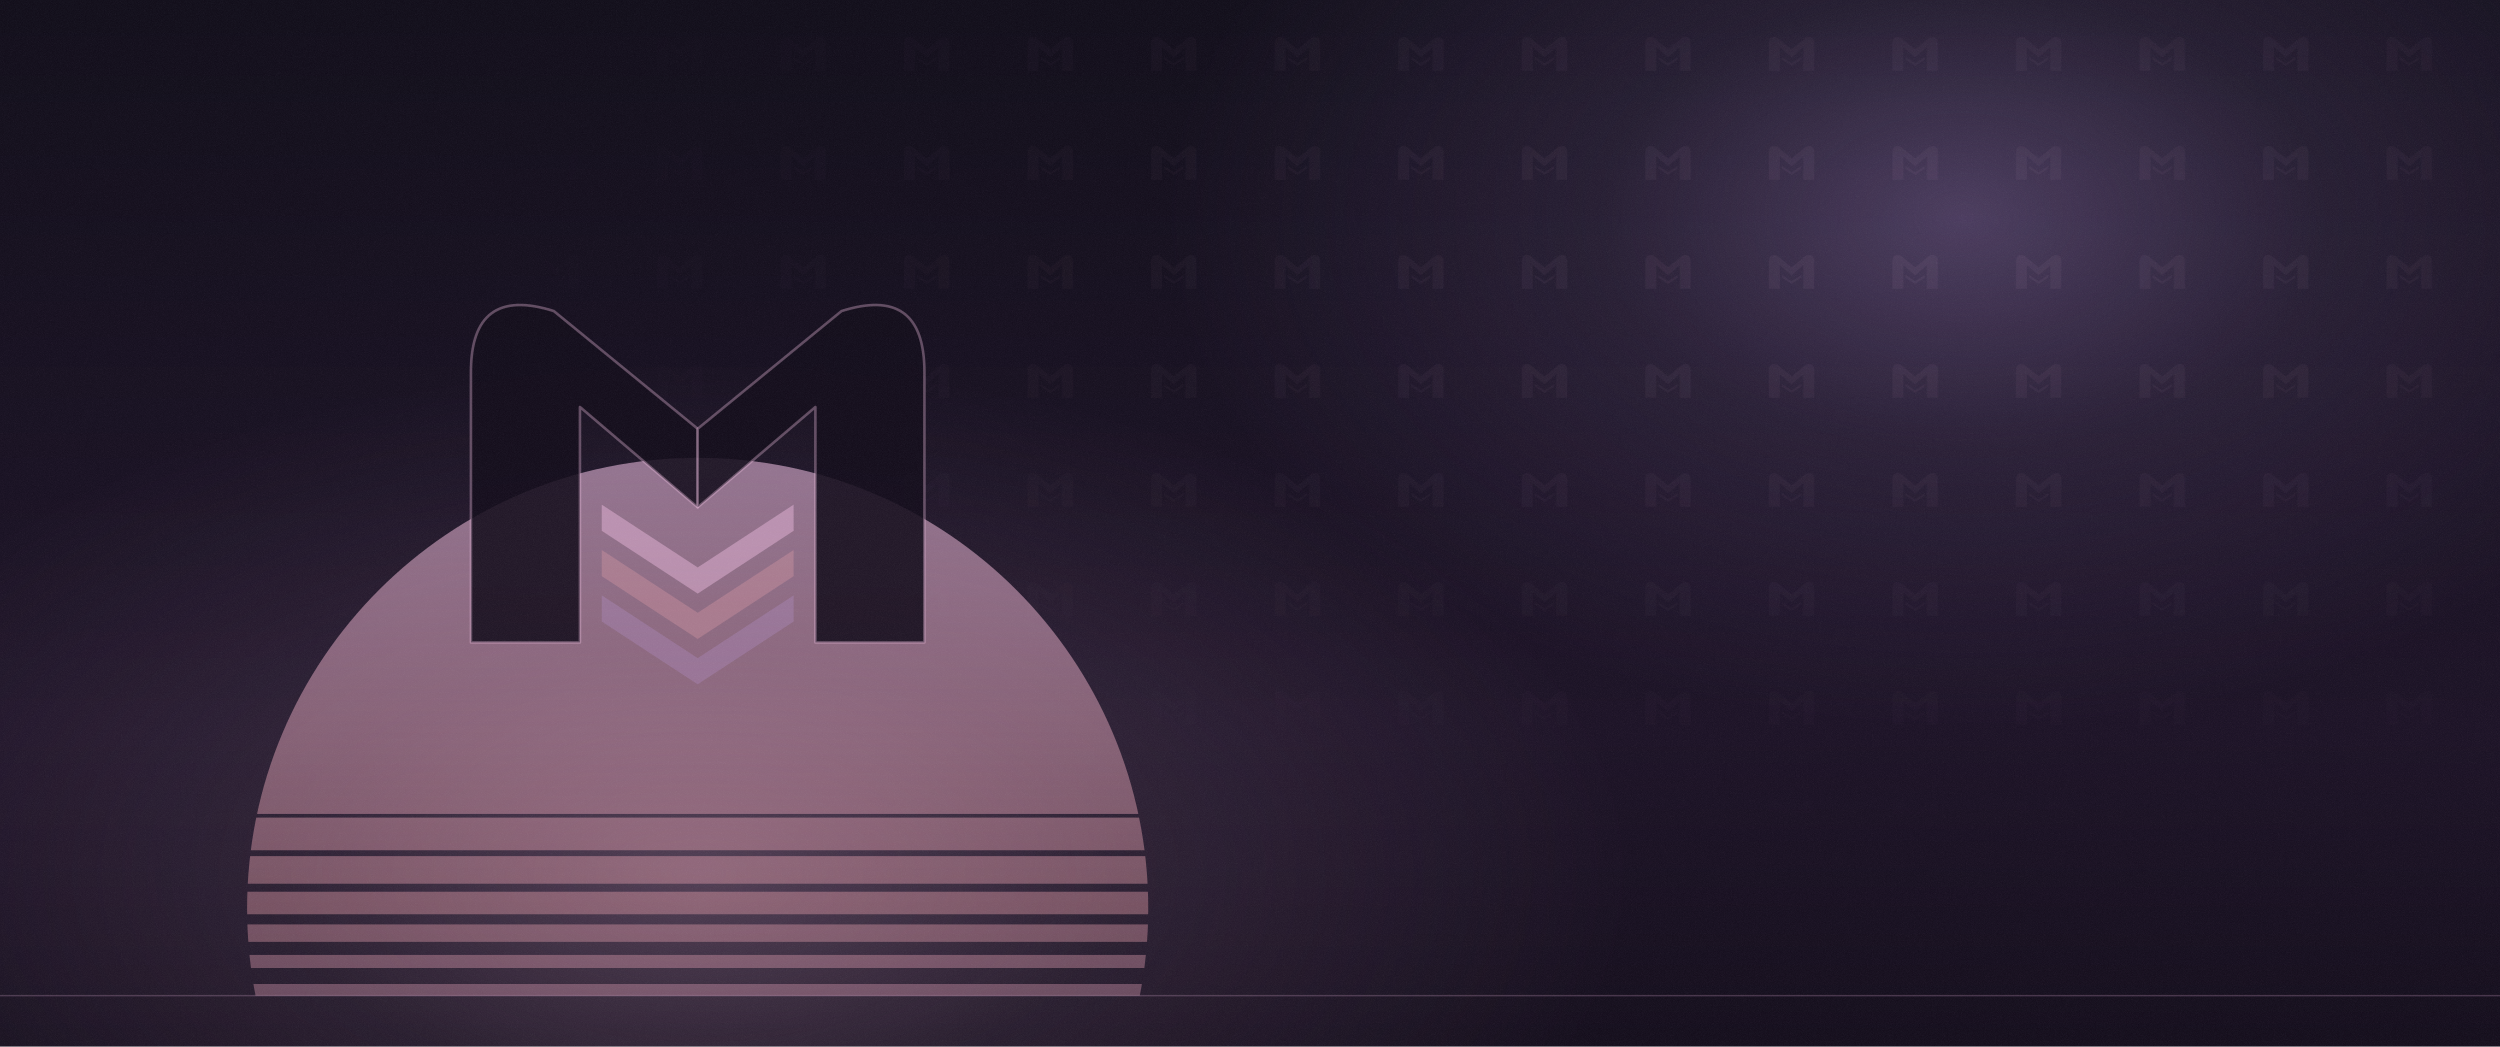
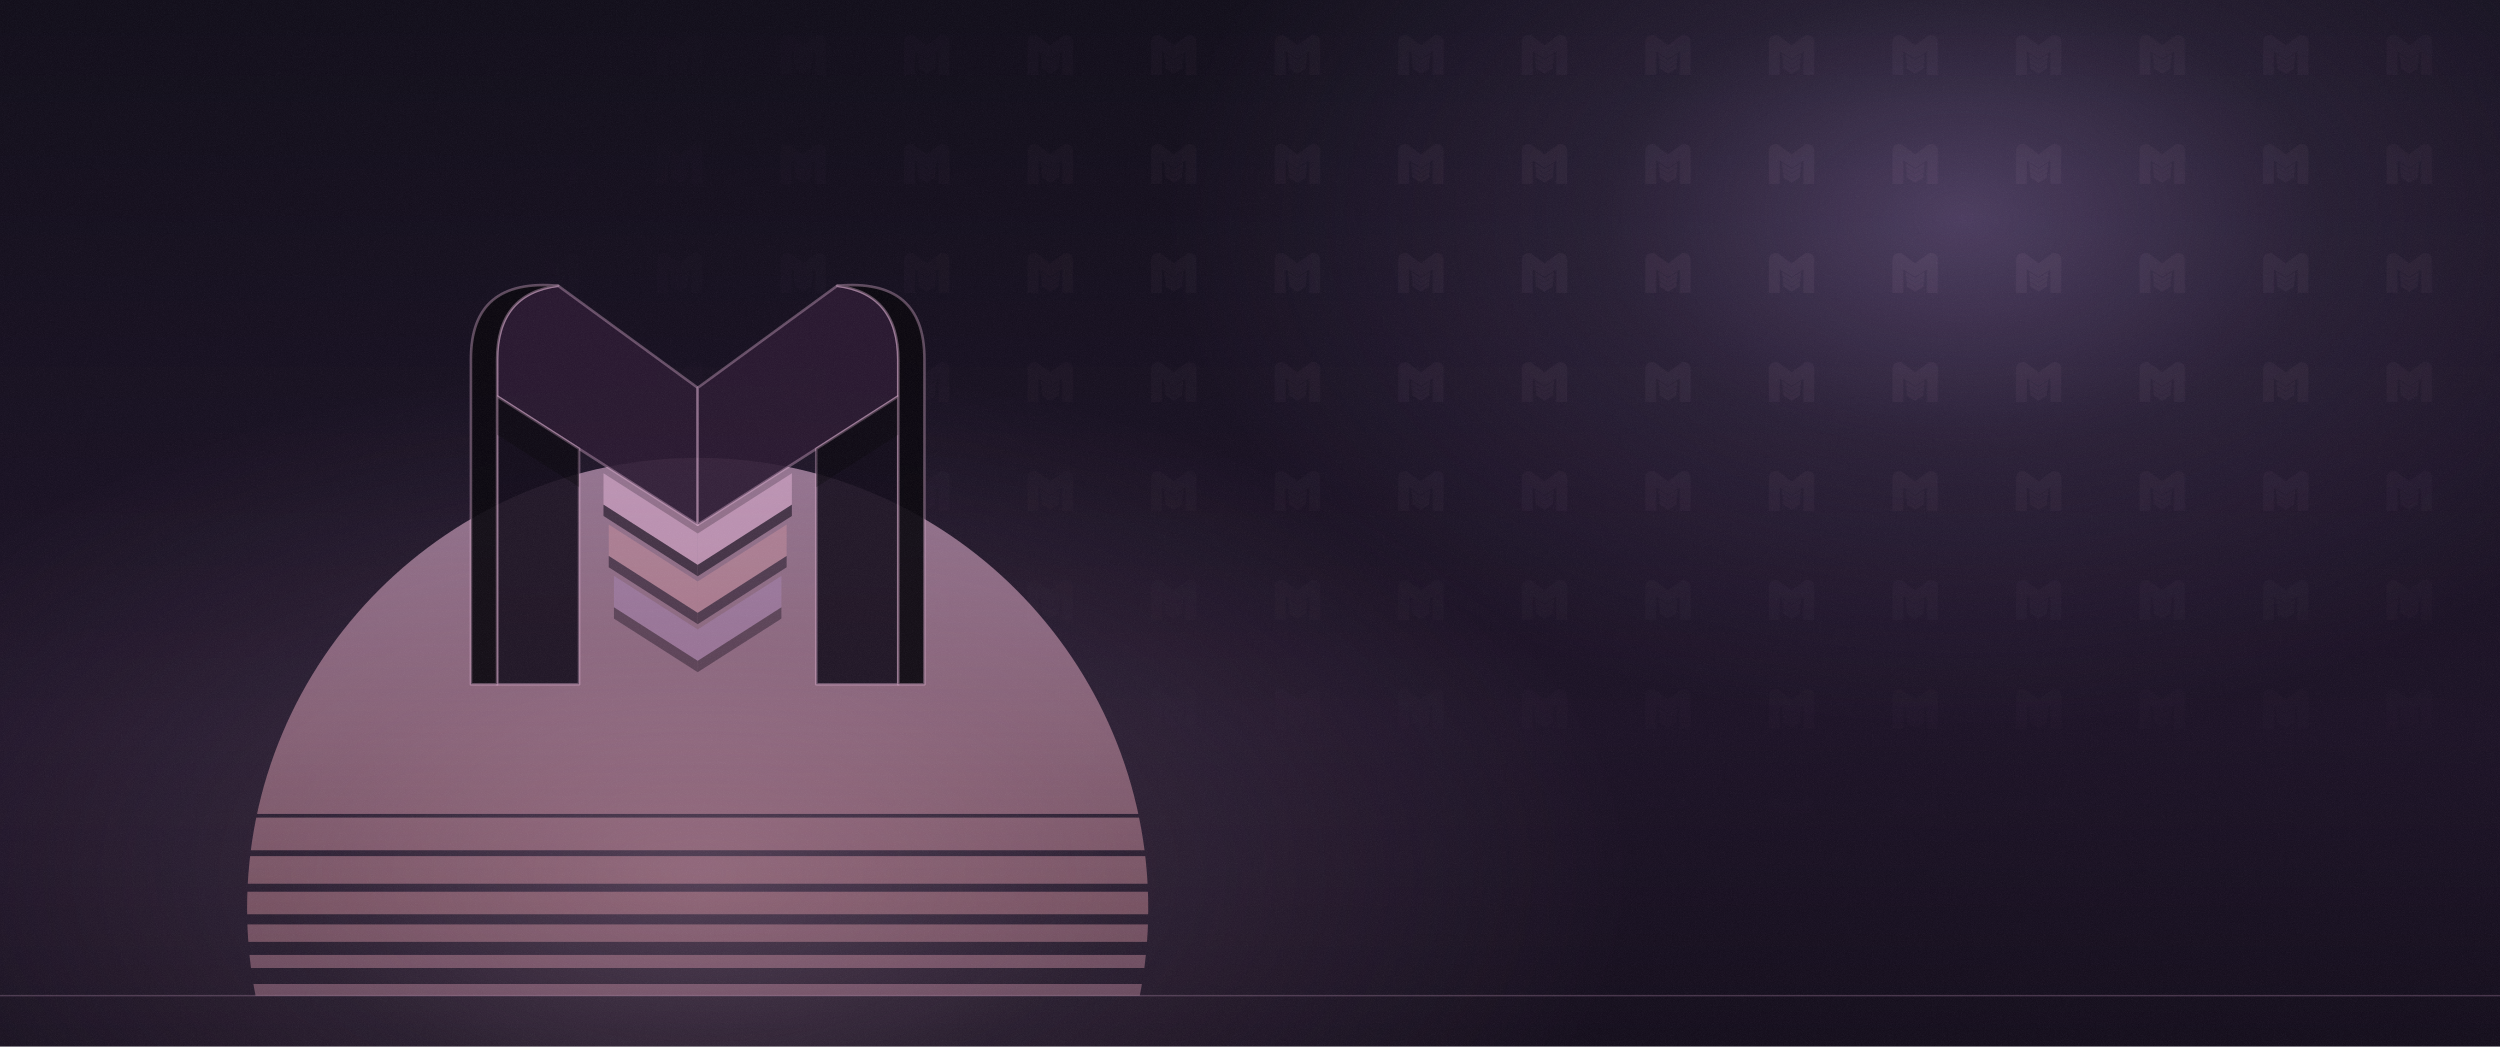
<svg xmlns="http://www.w3.org/2000/svg" viewBox="0 0 3440 1440" width="3440" height="1440" preserveAspectRatio="xMidYMid slice">
  <defs>
    <linearGradient id="base" x1="0" y1="0" x2="0" y2="1">
      <stop offset="0" stop-color="#0f0b18" />
      <stop offset=".7" stop-color="#1a1024" />
      <stop offset="1" stop-color="#120b1a" />
    </linearGradient>
    <radialGradient id="mauve">
      <stop offset="0" stop-color="#cba6f7" stop-opacity=".3" />
      <stop offset=".45" stop-color="#cba6f7" stop-opacity=".1" />
      <stop offset="1" stop-color="#cba6f7" stop-opacity="0" />
    </radialGradient>
    <radialGradient id="pink">
      <stop offset="0" stop-color="#f5c2e7" stop-opacity=".26" />
      <stop offset=".45" stop-color="#f5c2e7" stop-opacity=".09" />
      <stop offset="1" stop-color="#f5c2e7" stop-opacity="0" />
    </radialGradient>
    <linearGradient id="sun" x1="0" y1="0" x2="0" y2="1">
      <stop offset="0" stop-color="#f5c2e7" stop-opacity=".55" />
      <stop offset=".5" stop-color="#eba0ac" stop-opacity=".4" />
      <stop offset="1" stop-color="#cba6f7" stop-opacity=".2" />
    </linearGradient>
    <g id="tile">
-       <path d="M0 420 V110 Q0 10 95 40 L260 175 V265 L125 150 V420 Z" />
-       <path d="M0 420 V110 Q0 10 95 40 L260 175 V265 L125 150 V420 Z" transform="translate(520 0) scale(-1 1)" />
-       <path d="M150 262 L260 334 L370 262 L370 292 L260 364 L150 292 Z" />
+       <path id="tilehalf" d="M30 137.8 V96 Q30 20 100 11 L260 128 V285 Z M30 137.8 L124 198 V468 H30 Z M0 468 V95 Q0 2 100 11 Q30 20 30 96 V468 Z M152 226 L260 295.1 V331.1 L152 262 Z M152 262 L260 331.1 V344.1 L152 275 Z M158 284.8 L260 350.1 V386.1 L158 320.8 Z M158 320.8 L260 386.1 V399.1 L158 333.8 Z M164 343.7 L260 405.1 V441.1 L164 379.7 Z M164 379.7 L260 441.1 V454.1 L164 392.7 Z" />
+       <use href="#tilehalf" transform="translate(520 0) scale(-1 1)" />
    </g>
    <pattern id="marks" width="170" height="150" patternUnits="userSpaceOnUse">
      <use href="#tile" transform="translate(54 47) scale(.12)" fill="#f5c2e7" fill-opacity=".06" />
    </pattern>
    <radialGradient id="fade" cx=".75" cy=".25" r=".55">
      <stop offset="0" stop-color="#fff" />
      <stop offset="1" stop-color="#000" />
    </radialGradient>
    <mask id="markmask">
      <rect width="100%" height="100%" fill="url(#fade)" />
    </mask>
    <mask id="bands">
      <rect width="100%" height="100%" fill="#fff" />
      <g fill="#000">
        <rect x="0" y="1120" width="3440" height="5" />
        <rect x="0" y="1170" width="3440" height="8" />
        <rect x="0" y="1216" width="3440" height="11" />
        <rect x="0" y="1258" width="3440" height="14" />
        <rect x="0" y="1296" width="3440" height="18" />
        <rect x="0" y="1332" width="3440" height="22" />
        <rect x="0" y="1370" width="3440" height="70" />
      </g>
    </mask>
    <filter id="grain" x="0" y="0" width="100%" height="100%">
      <feTurbulence type="fractalNoise" baseFrequency=".85" numOctaves="2" stitchTiles="stitch" />
      <feColorMatrix type="saturate" values="0" />
      <feComponentTransfer>
        <feFuncA type="table" tableValues="0 .07" />
      </feComponentTransfer>
    </filter>
  </defs>
  <rect width="3440" height="1440" fill="url(#base)" />
  <ellipse cx="2700" cy="300" rx="1100" ry="700" fill="url(#mauve)" />
  <ellipse cx="960" cy="1200" rx="1300" ry="700" fill="url(#pink)" />
  <rect width="3440" height="1440" fill="url(#marks)" mask="url(#markmask)" />
  <circle cx="960" cy="1250" r="620" fill="url(#sun)" mask="url(#bands)" />
  <path d="M0 1370 H3440" stroke="#f5c2e7" stroke-opacity=".22" stroke-width="2" />
-   <g transform="translate(648 380) scale(1.2)" stroke-linejoin="round">
-     <path d="M0 420 V110 Q0 10 95 40 L260 175 V265 L125 150 V420 Z" fill="#120b1a" fill-opacity=".88" stroke="#f5c2e7" stroke-opacity=".34" stroke-width="3" />
-     <path d="M0 420 V110 Q0 10 95 40 L260 175 V265 L125 150 V420 Z" fill="#120b1a" fill-opacity=".88" stroke="#f5c2e7" stroke-opacity=".34" stroke-width="3" transform="translate(520 0) scale(-1 1)" />
-     <path d="M150 262 L260 334 L370 262 L370 292 L260 364 L150 292 Z" fill="#f5c2e7" fill-opacity=".42" />
-     <path d="M150 314 L260 386 L370 314 L370 344 L260 416 L150 344 Z" fill="#eba0ac" fill-opacity=".3" />
-     <path d="M150 366 L260 438 L370 366 L370 396 L260 468 L150 396 Z" fill="#cba6f7" fill-opacity=".2" />
+   <g transform="translate(648 380) scale(1.2)" stroke="#f5c2e7" stroke-opacity=".34" stroke-width="3" stroke-linejoin="round">
+     <g id="half">
+       <path d="M30 137.8 V96 Q30 20 100 11 L260 128 V285 Z" fill="#2a1830" fill-opacity=".9" />
+       <path d="M30 137.8 L124 198 V468 H30 Z" fill="#120b1a" fill-opacity=".88" />
+       <path d="M0 468 V95 Q0 2 100 11 Q30 20 30 96 V468 Z" fill="#08050c" fill-opacity=".92" />
+       <path d="M30 137.8 L124 198 V242 L30 181.8 Z" fill="#000" fill-opacity=".25" stroke="none" />
+       <path d="M152 226 L260 295.1 V331.1 L152 262 Z" fill="#f5c2e7" fill-opacity=".42" stroke="none" />
+       <path d="M152 262 L260 331.1 V344.1 L152 275 Z" fill="#120b1a" fill-opacity=".6" stroke="none" />
+       <path d="M158 284.8 L260 350.1 V386.1 L158 320.8 Z" fill="#eba0ac" fill-opacity=".3" stroke="none" />
+       <path d="M158 320.8 L260 386.1 V399.1 L158 333.8 Z" fill="#120b1a" fill-opacity=".5" stroke="none" />
+       <path d="M164 343.7 L260 405.1 V441.1 L164 379.7 Z" fill="#cba6f7" fill-opacity=".2" stroke="none" />
+       <path d="M164 379.7 L260 441.1 V454.1 L164 392.7 Z" fill="#120b1a" fill-opacity=".4" stroke="none" />
+     </g>
+     <use href="#half" transform="translate(520 0) scale(-1 1)" />
  </g>
  <rect width="3440" height="1440" filter="url(#grain)" />
</svg>
